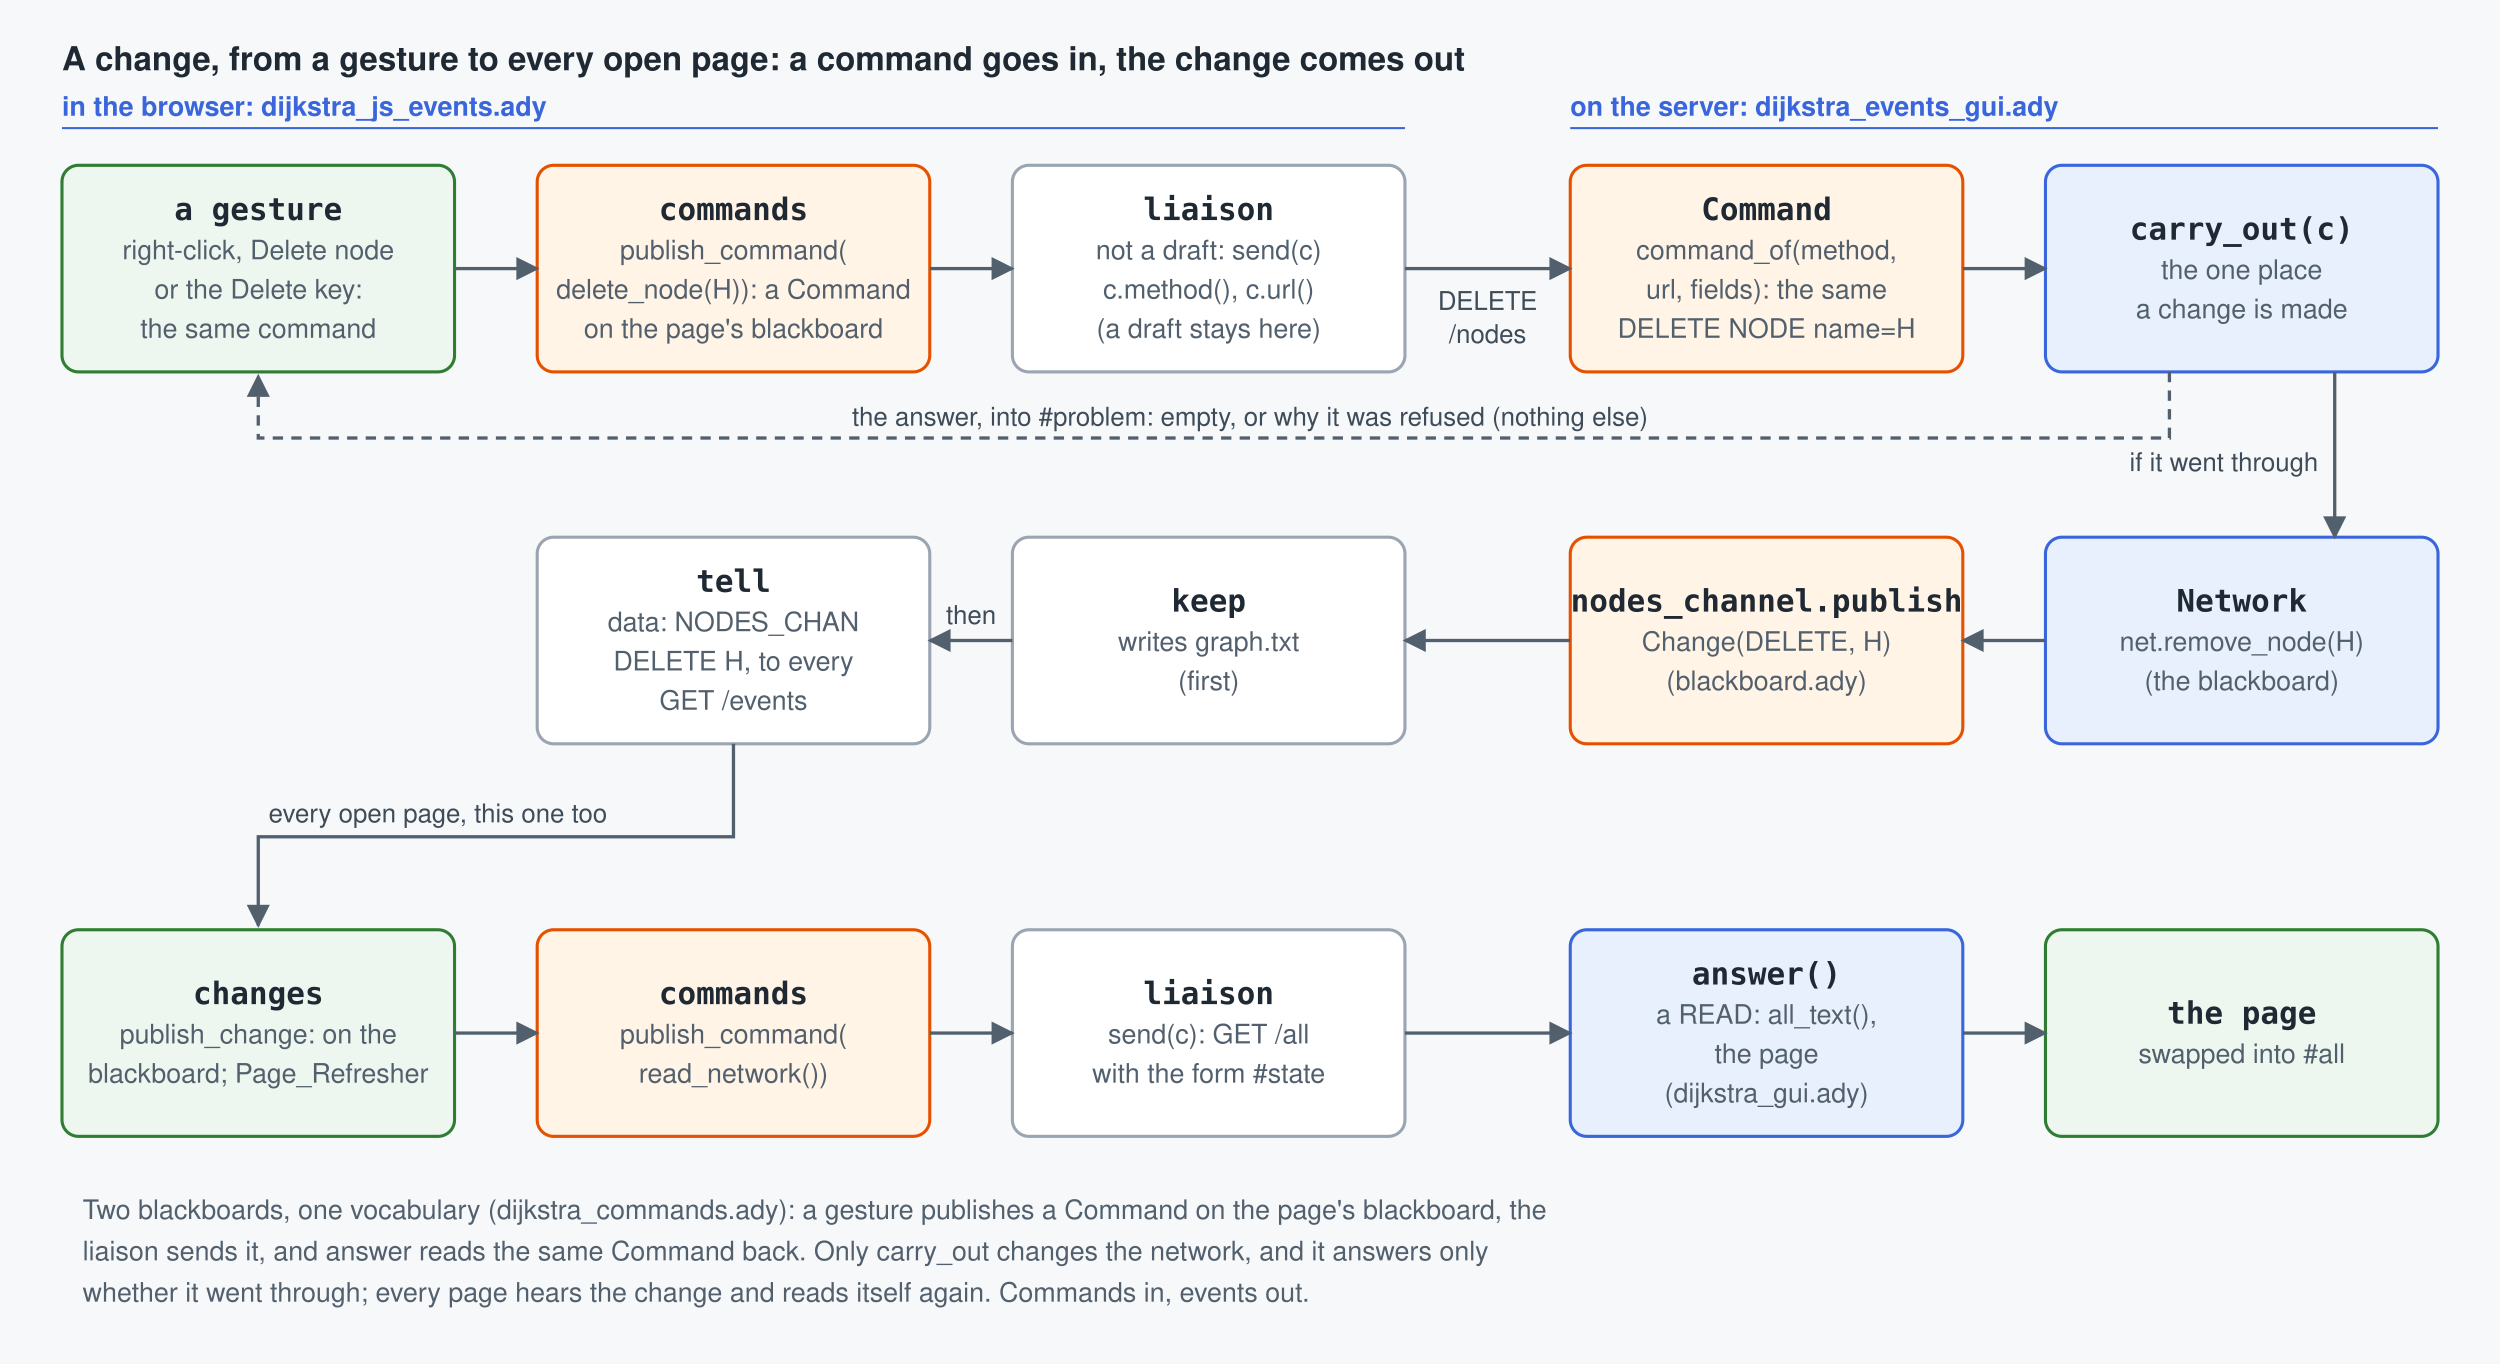
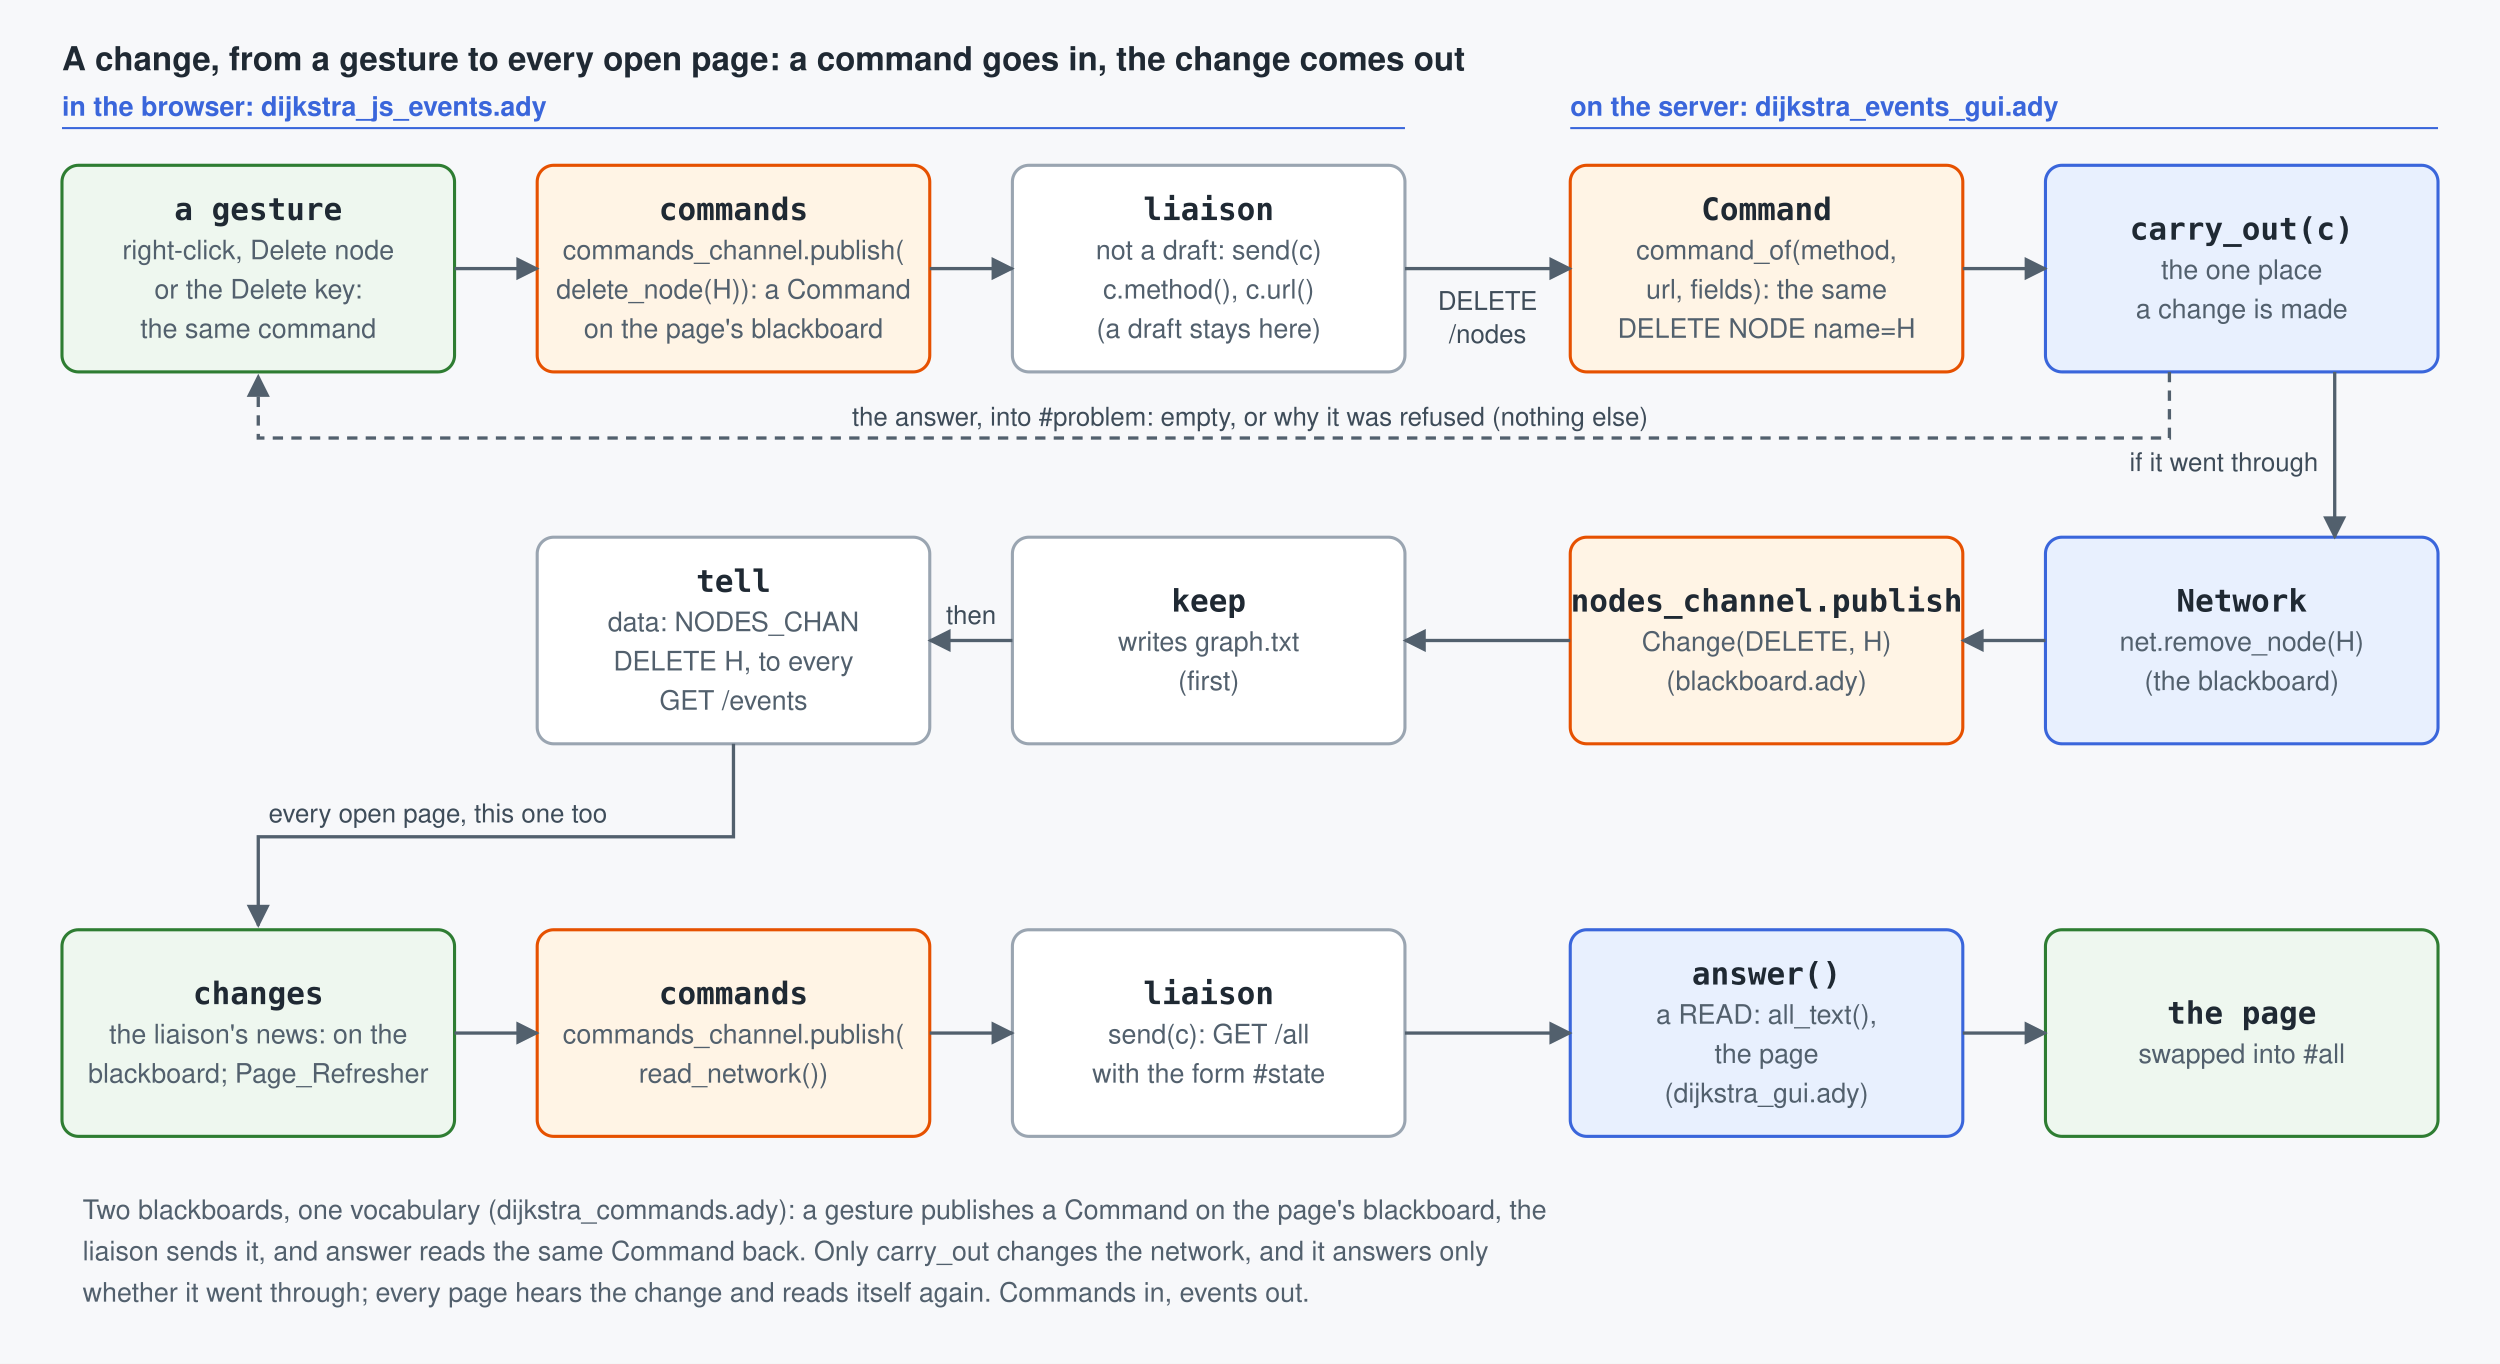
<svg xmlns="http://www.w3.org/2000/svg" width="1210" height="660" viewBox="0 0 1210 660" font-family="system-ui, -apple-system, Segoe UI, Helvetica, Arial, sans-serif">
  <defs>
    <marker id="a" viewBox="0 0 10 10" refX="9" refY="5" markerWidth="7" markerHeight="7" orient="auto-start-reverse">
      <path d="M 0 0 L 10 5 L 0 10 z" fill="#52606d" />
    </marker>
  </defs>
  <rect width="100%" height="100%" fill="#f7f8fa" />
  <text x="30" y="34" font-size="16" fill="#1f2933" font-weight="700" text-anchor="start">A change, from a gesture to every open page: a command goes in, the change comes out</text>
  <line x1="30" y1="62" x2="680" y2="62" stroke="#3a66db" stroke-width="1" />
  <line x1="760" y1="62" x2="1180" y2="62" stroke="#3a66db" stroke-width="1" />
  <text x="30" y="56" font-size="13" fill="#3a66db" font-weight="700" text-anchor="start">in the browser: dijkstra_js_events.ady</text>
  <text x="760" y="56" font-size="13" fill="#3a66db" font-weight="700" text-anchor="start">on the server: dijkstra_events_gui.ady</text>
  <rect x="30" y="80" width="190" height="100" rx="8" fill="#eef7ef" stroke="#2e7d32" stroke-width="1.5" />
  <text x="125.0" y="106.5" text-anchor="middle" font-size="15" fill="#1f2933" font-weight="700" font-family="ui-monospace, Menlo, Consolas, monospace">a gesture</text>
  <text x="125.0" y="125.5" text-anchor="middle" font-size="13" fill="#52606d">right-click, Delete node</text>
  <text x="125.0" y="144.5" text-anchor="middle" font-size="13" fill="#52606d">or the Delete key:</text>
  <text x="125.0" y="163.5" text-anchor="middle" font-size="13" fill="#52606d">the same command</text>
  <rect x="260" y="80" width="190" height="100" rx="8" fill="#fff4e5" stroke="#e65100" stroke-width="1.5" />
  <text x="355.0" y="106.5" text-anchor="middle" font-size="15" fill="#1f2933" font-weight="700" font-family="ui-monospace, Menlo, Consolas, monospace">commands</text>
-   <text x="355.0" y="125.5" text-anchor="middle" font-size="13" fill="#52606d">publish_command(</text>
+   <text x="355.0" y="125.5" text-anchor="middle" font-size="13" fill="#52606d">commands_channel.publish(</text>
  <text x="355.0" y="144.5" text-anchor="middle" font-size="13" fill="#52606d">delete_node(H)): a Command</text>
  <text x="355.0" y="163.5" text-anchor="middle" font-size="13" fill="#52606d">on the page's blackboard</text>
  <rect x="490" y="80" width="190" height="100" rx="8" fill="#fff" stroke="#9aa5b1" stroke-width="1.5" />
  <text x="585.0" y="106.5" text-anchor="middle" font-size="15" fill="#1f2933" font-weight="700" font-family="ui-monospace, Menlo, Consolas, monospace">liaison</text>
  <text x="585.0" y="125.5" text-anchor="middle" font-size="13" fill="#52606d">not a draft: send(c)</text>
  <text x="585.0" y="144.5" text-anchor="middle" font-size="13" fill="#52606d">c.method(), c.url()</text>
  <text x="585.0" y="163.5" text-anchor="middle" font-size="13" fill="#52606d">(a draft stays here)</text>
  <rect x="760" y="80" width="190" height="100" rx="8" fill="#fff4e5" stroke="#e65100" stroke-width="1.5" />
  <text x="855.0" y="106.5" text-anchor="middle" font-size="15" fill="#1f2933" font-weight="700" font-family="ui-monospace, Menlo, Consolas, monospace">Command</text>
  <text x="855.0" y="125.5" text-anchor="middle" font-size="13" fill="#52606d">command_of(method,</text>
  <text x="855.0" y="144.5" text-anchor="middle" font-size="13" fill="#52606d">url, fields): the same</text>
  <text x="855.0" y="163.5" text-anchor="middle" font-size="13" fill="#52606d">DELETE  NODE  name=H</text>
  <rect x="990" y="80" width="190" height="100" rx="8" fill="#e8f0fe" stroke="#3a66db" stroke-width="1.5" />
  <text x="1085.0" y="116.0" text-anchor="middle" font-size="15" fill="#1f2933" font-weight="700" font-family="ui-monospace, Menlo, Consolas, monospace">carry_out(c)</text>
  <text x="1085.0" y="135.0" text-anchor="middle" font-size="13" fill="#52606d">the one place</text>
  <text x="1085.0" y="154.0" text-anchor="middle" font-size="13" fill="#52606d">a change is made</text>
  <line x1="220" y1="130" x2="260" y2="130" stroke="#52606d" stroke-width="1.6" marker-end="url(#a)" />
  <line x1="450" y1="130" x2="490" y2="130" stroke="#52606d" stroke-width="1.6" marker-end="url(#a)" />
  <line x1="680" y1="130" x2="760" y2="130" stroke="#52606d" stroke-width="1.6" marker-end="url(#a)" />
  <line x1="950" y1="130" x2="990" y2="130" stroke="#52606d" stroke-width="1.6" marker-end="url(#a)" />
  <text x="720.0" y="150" text-anchor="middle" font-size="12.5" fill="#3e4c59">DELETE</text>
  <text x="720.0" y="166" text-anchor="middle" font-size="12.5" fill="#3e4c59">/nodes</text>
  <path d="M 1050 180 V 212 H 125 V 182" fill="none" stroke="#52606d" stroke-width="1.6" stroke-dasharray="5 4" marker-end="url(#a)" />
  <text x="605.0" y="206" text-anchor="middle" font-size="12.5" fill="#3e4c59">the answer, into #problem: empty, or why it was refused (nothing else)</text>
  <rect x="990" y="260" width="190" height="100" rx="8" fill="#e8f0fe" stroke="#3a66db" stroke-width="1.5" />
  <text x="1085.0" y="296.0" text-anchor="middle" font-size="15" fill="#1f2933" font-weight="700" font-family="ui-monospace, Menlo, Consolas, monospace">Network</text>
  <text x="1085.0" y="315.0" text-anchor="middle" font-size="13" fill="#52606d">net.remove_node(H)</text>
  <text x="1085.0" y="334.0" text-anchor="middle" font-size="13" fill="#52606d">(the blackboard)</text>
  <line x1="1130" y1="180" x2="1130" y2="260" stroke="#52606d" stroke-width="1.6" marker-end="url(#a)" />
  <text x="1122" y="228" text-anchor="end" font-size="12.5" fill="#3e4c59">if it went through</text>
  <rect x="760" y="260" width="190" height="100" rx="8" fill="#fff4e5" stroke="#e65100" stroke-width="1.5" />
  <text x="855.0" y="296.0" text-anchor="middle" font-size="15" fill="#1f2933" font-weight="700" font-family="ui-monospace, Menlo, Consolas, monospace">nodes_channel.publish</text>
  <text x="855.0" y="315.0" text-anchor="middle" font-size="13" fill="#52606d">Change(DELETE, H)</text>
  <text x="855.0" y="334.0" text-anchor="middle" font-size="13" fill="#52606d">(blackboard.ady)</text>
  <rect x="490" y="260" width="190" height="100" rx="8" fill="#fff" stroke="#9aa5b1" stroke-width="1.5" />
  <text x="585.0" y="296.0" text-anchor="middle" font-size="15" fill="#1f2933" font-weight="700" font-family="ui-monospace, Menlo, Consolas, monospace">keep</text>
  <text x="585.0" y="315.0" text-anchor="middle" font-size="13" fill="#52606d">writes graph.txt</text>
  <text x="585.0" y="334.0" text-anchor="middle" font-size="13" fill="#52606d">(first)</text>
  <rect x="260" y="260" width="190" height="100" rx="8" fill="#fff" stroke="#9aa5b1" stroke-width="1.5" />
  <text x="355.0" y="286.5" text-anchor="middle" font-size="15" fill="#1f2933" font-weight="700" font-family="ui-monospace, Menlo, Consolas, monospace">tell</text>
  <text x="355.0" y="305.5" text-anchor="middle" font-size="13" fill="#52606d">data: NODES_CHAN</text>
  <text x="355.0" y="324.5" text-anchor="middle" font-size="13" fill="#52606d">DELETE H, to every</text>
  <text x="355.0" y="343.5" text-anchor="middle" font-size="13" fill="#52606d">GET /events</text>
  <line x1="990" y1="310" x2="950" y2="310" stroke="#52606d" stroke-width="1.6" marker-end="url(#a)" />
  <line x1="760" y1="310" x2="680" y2="310" stroke="#52606d" stroke-width="1.6" marker-end="url(#a)" />
  <line x1="490" y1="310" x2="450" y2="310" stroke="#52606d" stroke-width="1.6" marker-end="url(#a)" />
  <text x="470.0" y="302" text-anchor="middle" font-size="12.5" fill="#3e4c59">then</text>
  <rect x="30" y="450" width="190" height="100" rx="8" fill="#eef7ef" stroke="#2e7d32" stroke-width="1.5" />
  <text x="125.0" y="486.0" text-anchor="middle" font-size="15" fill="#1f2933" font-weight="700" font-family="ui-monospace, Menlo, Consolas, monospace">changes</text>
-   <text x="125.0" y="505.0" text-anchor="middle" font-size="13" fill="#52606d">publish_change: on the</text>
+   <text x="125.0" y="505.0" text-anchor="middle" font-size="13" fill="#52606d">the liaison's news: on the</text>
  <text x="125.0" y="524.0" text-anchor="middle" font-size="13" fill="#52606d">blackboard; Page_Refresher</text>
  <rect x="260" y="450" width="190" height="100" rx="8" fill="#fff4e5" stroke="#e65100" stroke-width="1.5" />
  <text x="355.0" y="486.0" text-anchor="middle" font-size="15" fill="#1f2933" font-weight="700" font-family="ui-monospace, Menlo, Consolas, monospace">commands</text>
-   <text x="355.0" y="505.0" text-anchor="middle" font-size="13" fill="#52606d">publish_command(</text>
+   <text x="355.0" y="505.0" text-anchor="middle" font-size="13" fill="#52606d">commands_channel.publish(</text>
  <text x="355.0" y="524.0" text-anchor="middle" font-size="13" fill="#52606d">read_network())</text>
  <rect x="490" y="450" width="190" height="100" rx="8" fill="#fff" stroke="#9aa5b1" stroke-width="1.5" />
  <text x="585.0" y="486.0" text-anchor="middle" font-size="15" fill="#1f2933" font-weight="700" font-family="ui-monospace, Menlo, Consolas, monospace">liaison</text>
  <text x="585.0" y="505.0" text-anchor="middle" font-size="13" fill="#52606d">send(c): GET /all</text>
  <text x="585.0" y="524.0" text-anchor="middle" font-size="13" fill="#52606d">with the form #state</text>
  <rect x="760" y="450" width="190" height="100" rx="8" fill="#e8f0fe" stroke="#3a66db" stroke-width="1.5" />
  <text x="855.0" y="476.5" text-anchor="middle" font-size="15" fill="#1f2933" font-weight="700" font-family="ui-monospace, Menlo, Consolas, monospace">answer()</text>
  <text x="855.0" y="495.5" text-anchor="middle" font-size="13" fill="#52606d">a READ: all_text(),</text>
  <text x="855.0" y="514.5" text-anchor="middle" font-size="13" fill="#52606d">the page</text>
  <text x="855.0" y="533.5" text-anchor="middle" font-size="13" fill="#52606d">(dijkstra_gui.ady)</text>
  <rect x="990" y="450" width="190" height="100" rx="8" fill="#eef7ef" stroke="#2e7d32" stroke-width="1.5" />
  <text x="1085.0" y="495.5" text-anchor="middle" font-size="15" fill="#1f2933" font-weight="700" font-family="ui-monospace, Menlo, Consolas, monospace">the page</text>
  <text x="1085.0" y="514.5" text-anchor="middle" font-size="13" fill="#52606d">swapped into #all</text>
  <path d="M 355 360 V 405 H 125 V 448" fill="none" stroke="#52606d" stroke-width="1.6" marker-end="url(#a)" />
  <text x="130" y="398" text-anchor="start" font-size="12.5" fill="#3e4c59">every open page, this one too</text>
  <line x1="220" y1="500" x2="260" y2="500" stroke="#52606d" stroke-width="1.6" marker-end="url(#a)" />
  <line x1="450" y1="500" x2="490" y2="500" stroke="#52606d" stroke-width="1.6" marker-end="url(#a)" />
  <line x1="680" y1="500" x2="760" y2="500" stroke="#52606d" stroke-width="1.6" marker-end="url(#a)" />
  <line x1="950" y1="500" x2="990" y2="500" stroke="#52606d" stroke-width="1.6" marker-end="url(#a)" />
  <text x="40" y="590" font-size="13" fill="#52606d" font-weight="400" text-anchor="start">Two blackboards, one vocabulary (dijkstra_commands.ady): a gesture publishes a Command on the page's blackboard, the</text>
  <text x="40" y="610" font-size="13" fill="#52606d" font-weight="400" text-anchor="start">liaison sends it, and answer reads the same Command back. Only carry_out changes the network, and it answers only</text>
  <text x="40" y="630" font-size="13" fill="#52606d" font-weight="400" text-anchor="start">whether it went through; every page hears the change and reads itself again. Commands in, events out.</text>
</svg>
